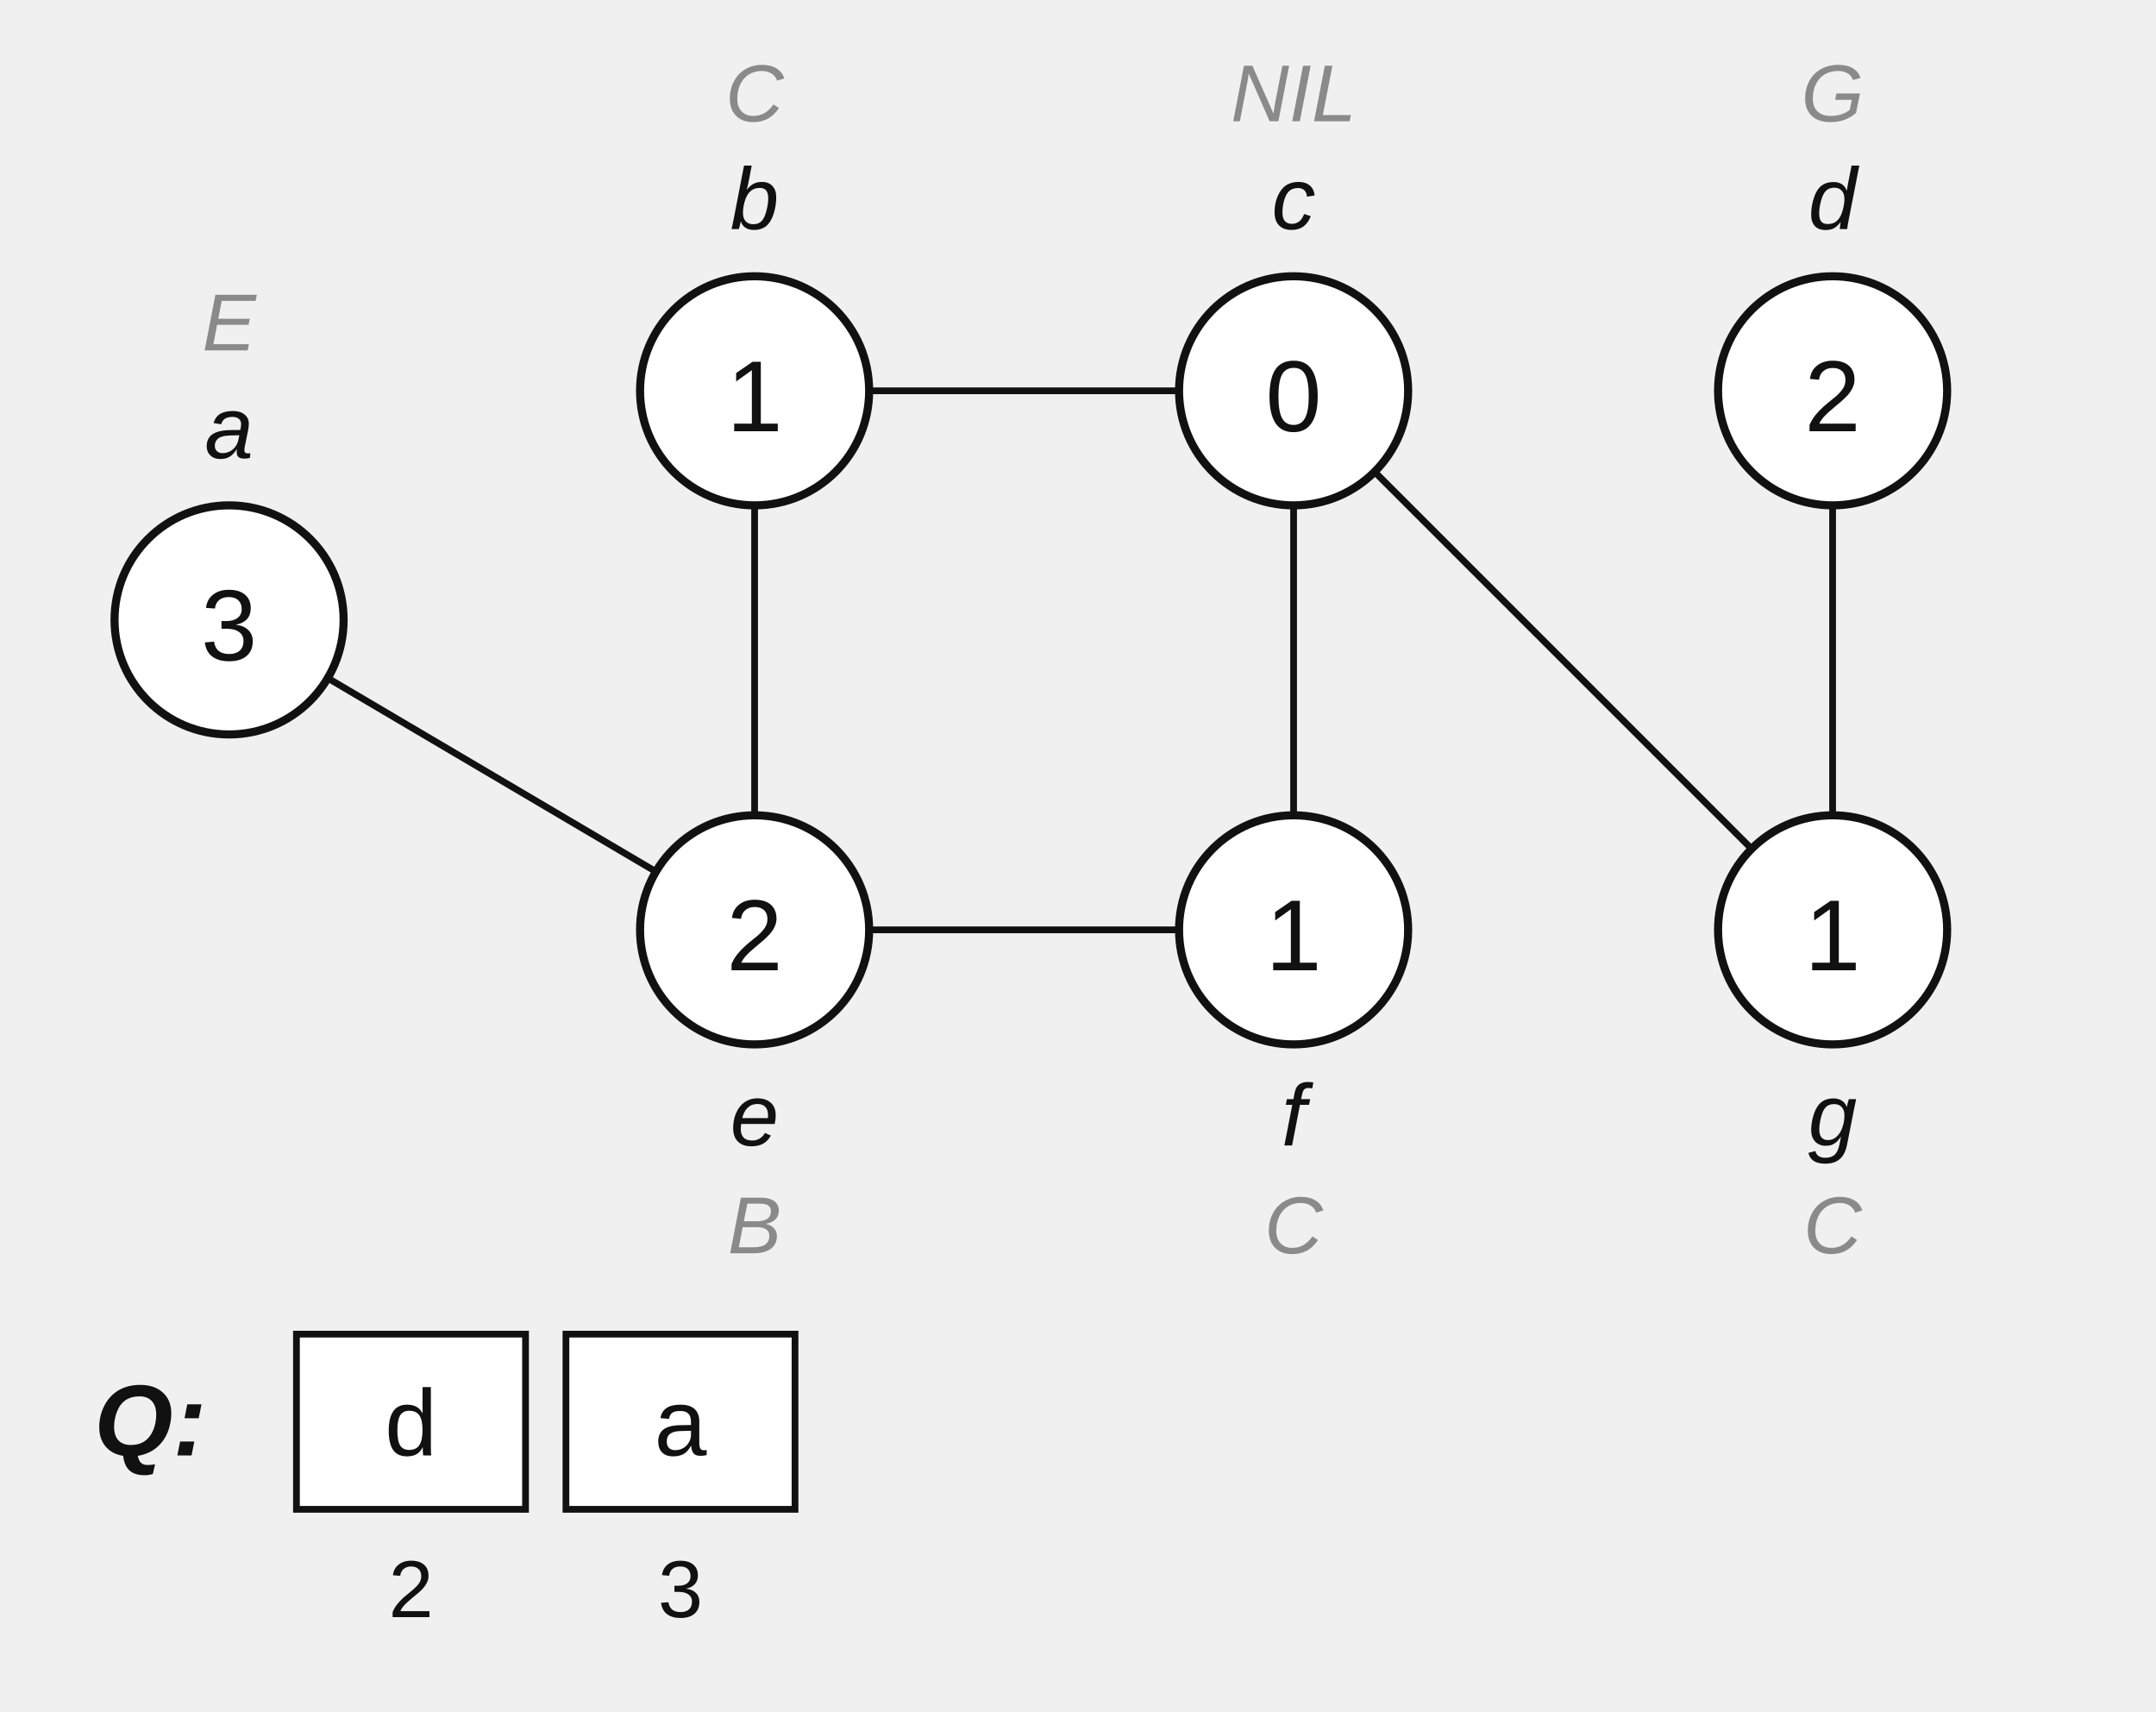
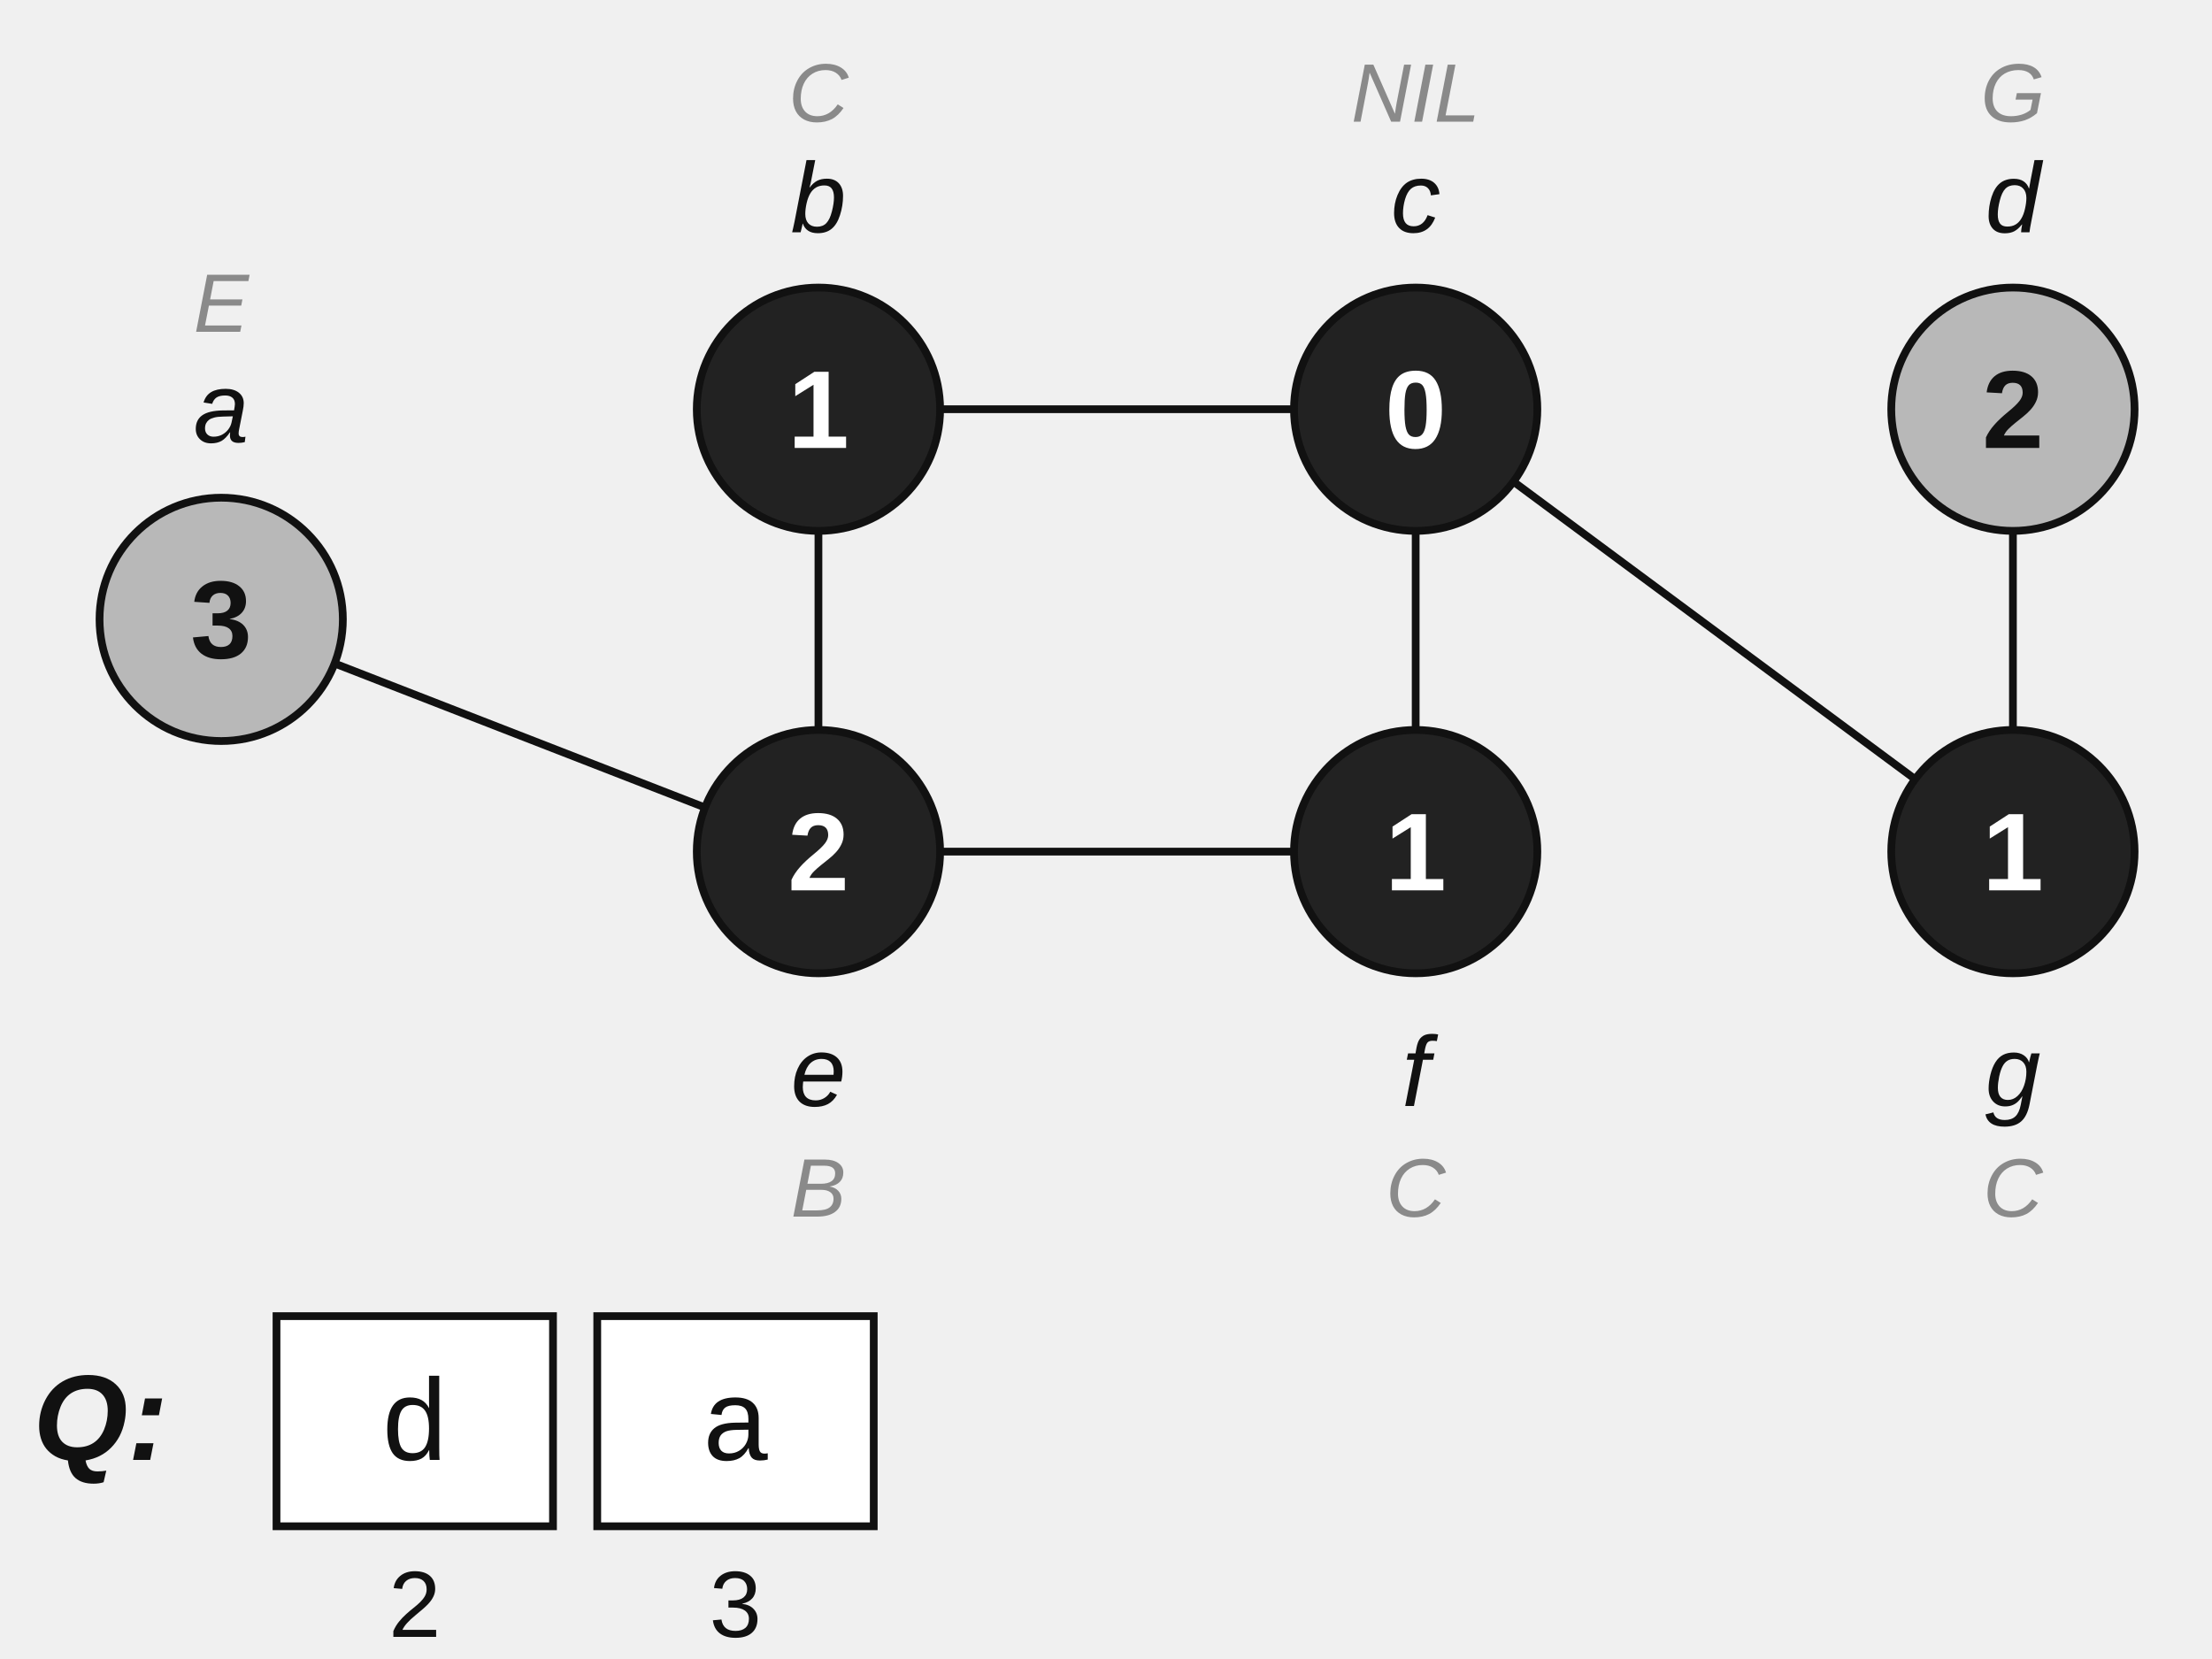
- <svg xmlns="http://www.w3.org/2000/svg" viewBox="0 0 320 254" width="320" height="254" font-family="Arial, Helvetica, sans-serif">
-   <line x1="34" y1="92" x2="112" y2="138" stroke="#111" stroke-width="1" />
-   <line x1="112" y1="138" x2="112" y2="58" stroke="#111" stroke-width="1" />
-   <line x1="112" y1="58" x2="192" y2="58" stroke="#111" stroke-width="1" />
-   <line x1="192" y1="58" x2="192" y2="138" stroke="#111" stroke-width="1" />
-   <line x1="192" y1="58" x2="272" y2="138" stroke="#111" stroke-width="1" />
-   <line x1="272" y1="58" x2="272" y2="138" stroke="#111" stroke-width="1" />
-   <line x1="112" y1="138" x2="192" y2="138" stroke="#111" stroke-width="1" />
-   <circle cx="34" cy="92" r="17" fill="#fff" stroke="#111" stroke-width="1.2" />
-   <text x="34" y="98" text-anchor="middle" font-size="15" fill="#111" font-weight="normal" font-style="normal">3</text>
-   <text x="34" y="68" text-anchor="middle" font-size="13" fill="#111" font-weight="normal" font-style="italic">a</text>
-   <text x="34" y="52" text-anchor="middle" font-size="12" fill="#8a8a8a" font-weight="normal" font-style="italic">E</text>
-   <circle cx="112" cy="58" r="17" fill="#fff" stroke="#111" stroke-width="1.2" />
-   <text x="112" y="64" text-anchor="middle" font-size="15" fill="#111" font-weight="normal" font-style="normal">1</text>
-   <text x="112" y="34" text-anchor="middle" font-size="13" fill="#111" font-weight="normal" font-style="italic">b</text>
-   <text x="112" y="18" text-anchor="middle" font-size="12" fill="#8a8a8a" font-weight="normal" font-style="italic">C</text>
-   <circle cx="192" cy="58" r="17" fill="#fff" stroke="#111" stroke-width="1.2" />
-   <text x="192" y="64" text-anchor="middle" font-size="15" fill="#111" font-weight="normal" font-style="normal">0</text>
-   <text x="192" y="34" text-anchor="middle" font-size="13" fill="#111" font-weight="normal" font-style="italic">c</text>
-   <text x="192" y="18" text-anchor="middle" font-size="12" fill="#8a8a8a" font-weight="normal" font-style="italic">NIL</text>
-   <circle cx="272" cy="58" r="17" fill="#fff" stroke="#111" stroke-width="1.2" />
-   <text x="272" y="64" text-anchor="middle" font-size="15" fill="#111" font-weight="normal" font-style="normal">2</text>
-   <text x="272" y="34" text-anchor="middle" font-size="13" fill="#111" font-weight="normal" font-style="italic">d</text>
-   <text x="272" y="18" text-anchor="middle" font-size="12" fill="#8a8a8a" font-weight="normal" font-style="italic">G</text>
-   <circle cx="112" cy="138" r="17" fill="#fff" stroke="#111" stroke-width="1.2" />
-   <text x="112" y="144" text-anchor="middle" font-size="15" fill="#111" font-weight="normal" font-style="normal">2</text>
-   <text x="112" y="170" text-anchor="middle" font-size="13" fill="#111" font-weight="normal" font-style="italic">e</text>
-   <text x="112" y="186" text-anchor="middle" font-size="12" fill="#8a8a8a" font-weight="normal" font-style="italic">B</text>
-   <circle cx="192" cy="138" r="17" fill="#fff" stroke="#111" stroke-width="1.2" />
-   <text x="192" y="144" text-anchor="middle" font-size="15" fill="#111" font-weight="normal" font-style="normal">1</text>
-   <text x="192" y="170" text-anchor="middle" font-size="13" fill="#111" font-weight="normal" font-style="italic">f</text>
-   <text x="192" y="186" text-anchor="middle" font-size="12" fill="#8a8a8a" font-weight="normal" font-style="italic">C</text>
-   <circle cx="272" cy="138" r="17" fill="#fff" stroke="#111" stroke-width="1.2" />
-   <text x="272" y="144" text-anchor="middle" font-size="15" fill="#111" font-weight="normal" font-style="normal">1</text>
-   <text x="272" y="170" text-anchor="middle" font-size="13" fill="#111" font-weight="normal" font-style="italic">g</text>
-   <text x="272" y="186" text-anchor="middle" font-size="12" fill="#8a8a8a" font-weight="normal" font-style="italic">C</text>
-   <text x="14" y="216" text-anchor="start" font-size="15" fill="#111" font-weight="bold" font-style="italic">Q:</text>
-   <rect x="44" y="198" width="34" height="26" fill="#fff" stroke="#111" stroke-width="1" />
-   <text x="61" y="216" text-anchor="middle" font-size="14" fill="#111" font-weight="normal" font-style="normal">d</text>
-   <text x="61" y="240" text-anchor="middle" font-size="12" fill="#111" font-weight="normal" font-style="normal">2</text>
-   <rect x="84" y="198" width="34" height="26" fill="#fff" stroke="#111" stroke-width="1" />
-   <text x="101" y="216" text-anchor="middle" font-size="14" fill="#111" font-weight="normal" font-style="normal">a</text>
-   <text x="101" y="240" text-anchor="middle" font-size="12" fill="#111" font-weight="normal" font-style="normal">3</text>
+ <svg xmlns="http://www.w3.org/2000/svg" viewBox="0 0 400 300" width="400" height="300" font-family="Arial, Helvetica, sans-serif">
+   <line x1="40" y1="112" x2="148" y2="154" stroke="#111" stroke-width="1.4" />
+   <line x1="148" y1="154" x2="148" y2="74" stroke="#111" stroke-width="1.4" />
+   <line x1="148" y1="74" x2="256" y2="74" stroke="#111" stroke-width="1.4" />
+   <line x1="256" y1="74" x2="256" y2="154" stroke="#111" stroke-width="1.4" />
+   <line x1="256" y1="74" x2="364" y2="154" stroke="#111" stroke-width="1.4" />
+   <line x1="364" y1="74" x2="364" y2="154" stroke="#111" stroke-width="1.4" />
+   <line x1="148" y1="154" x2="256" y2="154" stroke="#111" stroke-width="1.4" />
+   <circle cx="40" cy="112" r="22" fill="#b8b8b8" stroke="#111" stroke-width="1.4" />
+   <text x="40" y="119" text-anchor="middle" font-size="20" fill="#111" font-weight="bold" font-style="normal">3</text>
+   <text x="40" y="80" text-anchor="middle" font-size="18" fill="#111" font-weight="normal" font-style="italic">a</text>
+   <text x="40" y="60" text-anchor="middle" font-size="15" fill="#8a8a8a" font-weight="normal" font-style="italic">E</text>
+   <circle cx="148" cy="74" r="22" fill="#222" stroke="#111" stroke-width="1.4" />
+   <text x="148" y="81" text-anchor="middle" font-size="20" fill="#fff" font-weight="bold" font-style="normal">1</text>
+   <text x="148" y="42" text-anchor="middle" font-size="18" fill="#111" font-weight="normal" font-style="italic">b</text>
+   <text x="148" y="22" text-anchor="middle" font-size="15" fill="#8a8a8a" font-weight="normal" font-style="italic">C</text>
+   <circle cx="256" cy="74" r="22" fill="#222" stroke="#111" stroke-width="1.4" />
+   <text x="256" y="81" text-anchor="middle" font-size="20" fill="#fff" font-weight="bold" font-style="normal">0</text>
+   <text x="256" y="42" text-anchor="middle" font-size="18" fill="#111" font-weight="normal" font-style="italic">c</text>
+   <text x="256" y="22" text-anchor="middle" font-size="15" fill="#8a8a8a" font-weight="normal" font-style="italic">NIL</text>
+   <circle cx="364" cy="74" r="22" fill="#b8b8b8" stroke="#111" stroke-width="1.4" />
+   <text x="364" y="81" text-anchor="middle" font-size="20" fill="#111" font-weight="bold" font-style="normal">2</text>
+   <text x="364" y="42" text-anchor="middle" font-size="18" fill="#111" font-weight="normal" font-style="italic">d</text>
+   <text x="364" y="22" text-anchor="middle" font-size="15" fill="#8a8a8a" font-weight="normal" font-style="italic">G</text>
+   <circle cx="148" cy="154" r="22" fill="#222" stroke="#111" stroke-width="1.4" />
+   <text x="148" y="161" text-anchor="middle" font-size="20" fill="#fff" font-weight="bold" font-style="normal">2</text>
+   <text x="148" y="200" text-anchor="middle" font-size="18" fill="#111" font-weight="normal" font-style="italic">e</text>
+   <text x="148" y="220" text-anchor="middle" font-size="15" fill="#8a8a8a" font-weight="normal" font-style="italic">B</text>
+   <circle cx="256" cy="154" r="22" fill="#222" stroke="#111" stroke-width="1.4" />
+   <text x="256" y="161" text-anchor="middle" font-size="20" fill="#fff" font-weight="bold" font-style="normal">1</text>
+   <text x="256" y="200" text-anchor="middle" font-size="18" fill="#111" font-weight="normal" font-style="italic">f</text>
+   <text x="256" y="220" text-anchor="middle" font-size="15" fill="#8a8a8a" font-weight="normal" font-style="italic">C</text>
+   <circle cx="364" cy="154" r="22" fill="#222" stroke="#111" stroke-width="1.4" />
+   <text x="364" y="161" text-anchor="middle" font-size="20" fill="#fff" font-weight="bold" font-style="normal">1</text>
+   <text x="364" y="200" text-anchor="middle" font-size="18" fill="#111" font-weight="normal" font-style="italic">g</text>
+   <text x="364" y="220" text-anchor="middle" font-size="15" fill="#8a8a8a" font-weight="normal" font-style="italic">C</text>
+   <text x="6" y="264" text-anchor="start" font-size="22" fill="#111" font-weight="bold" font-style="italic">Q:</text>
+   <rect x="50" y="238" width="50" height="38" fill="#fff" stroke="#111" stroke-width="1.4" />
+   <text x="75" y="264" text-anchor="middle" font-size="21" fill="#111" font-weight="normal" font-style="normal">d</text>
+   <text x="75" y="296" text-anchor="middle" font-size="17" fill="#111" font-weight="normal" font-style="normal">2</text>
+   <rect x="108" y="238" width="50" height="38" fill="#fff" stroke="#111" stroke-width="1.4" />
+   <text x="133" y="264" text-anchor="middle" font-size="21" fill="#111" font-weight="normal" font-style="normal">a</text>
+   <text x="133" y="296" text-anchor="middle" font-size="17" fill="#111" font-weight="normal" font-style="normal">3</text>
</svg>
